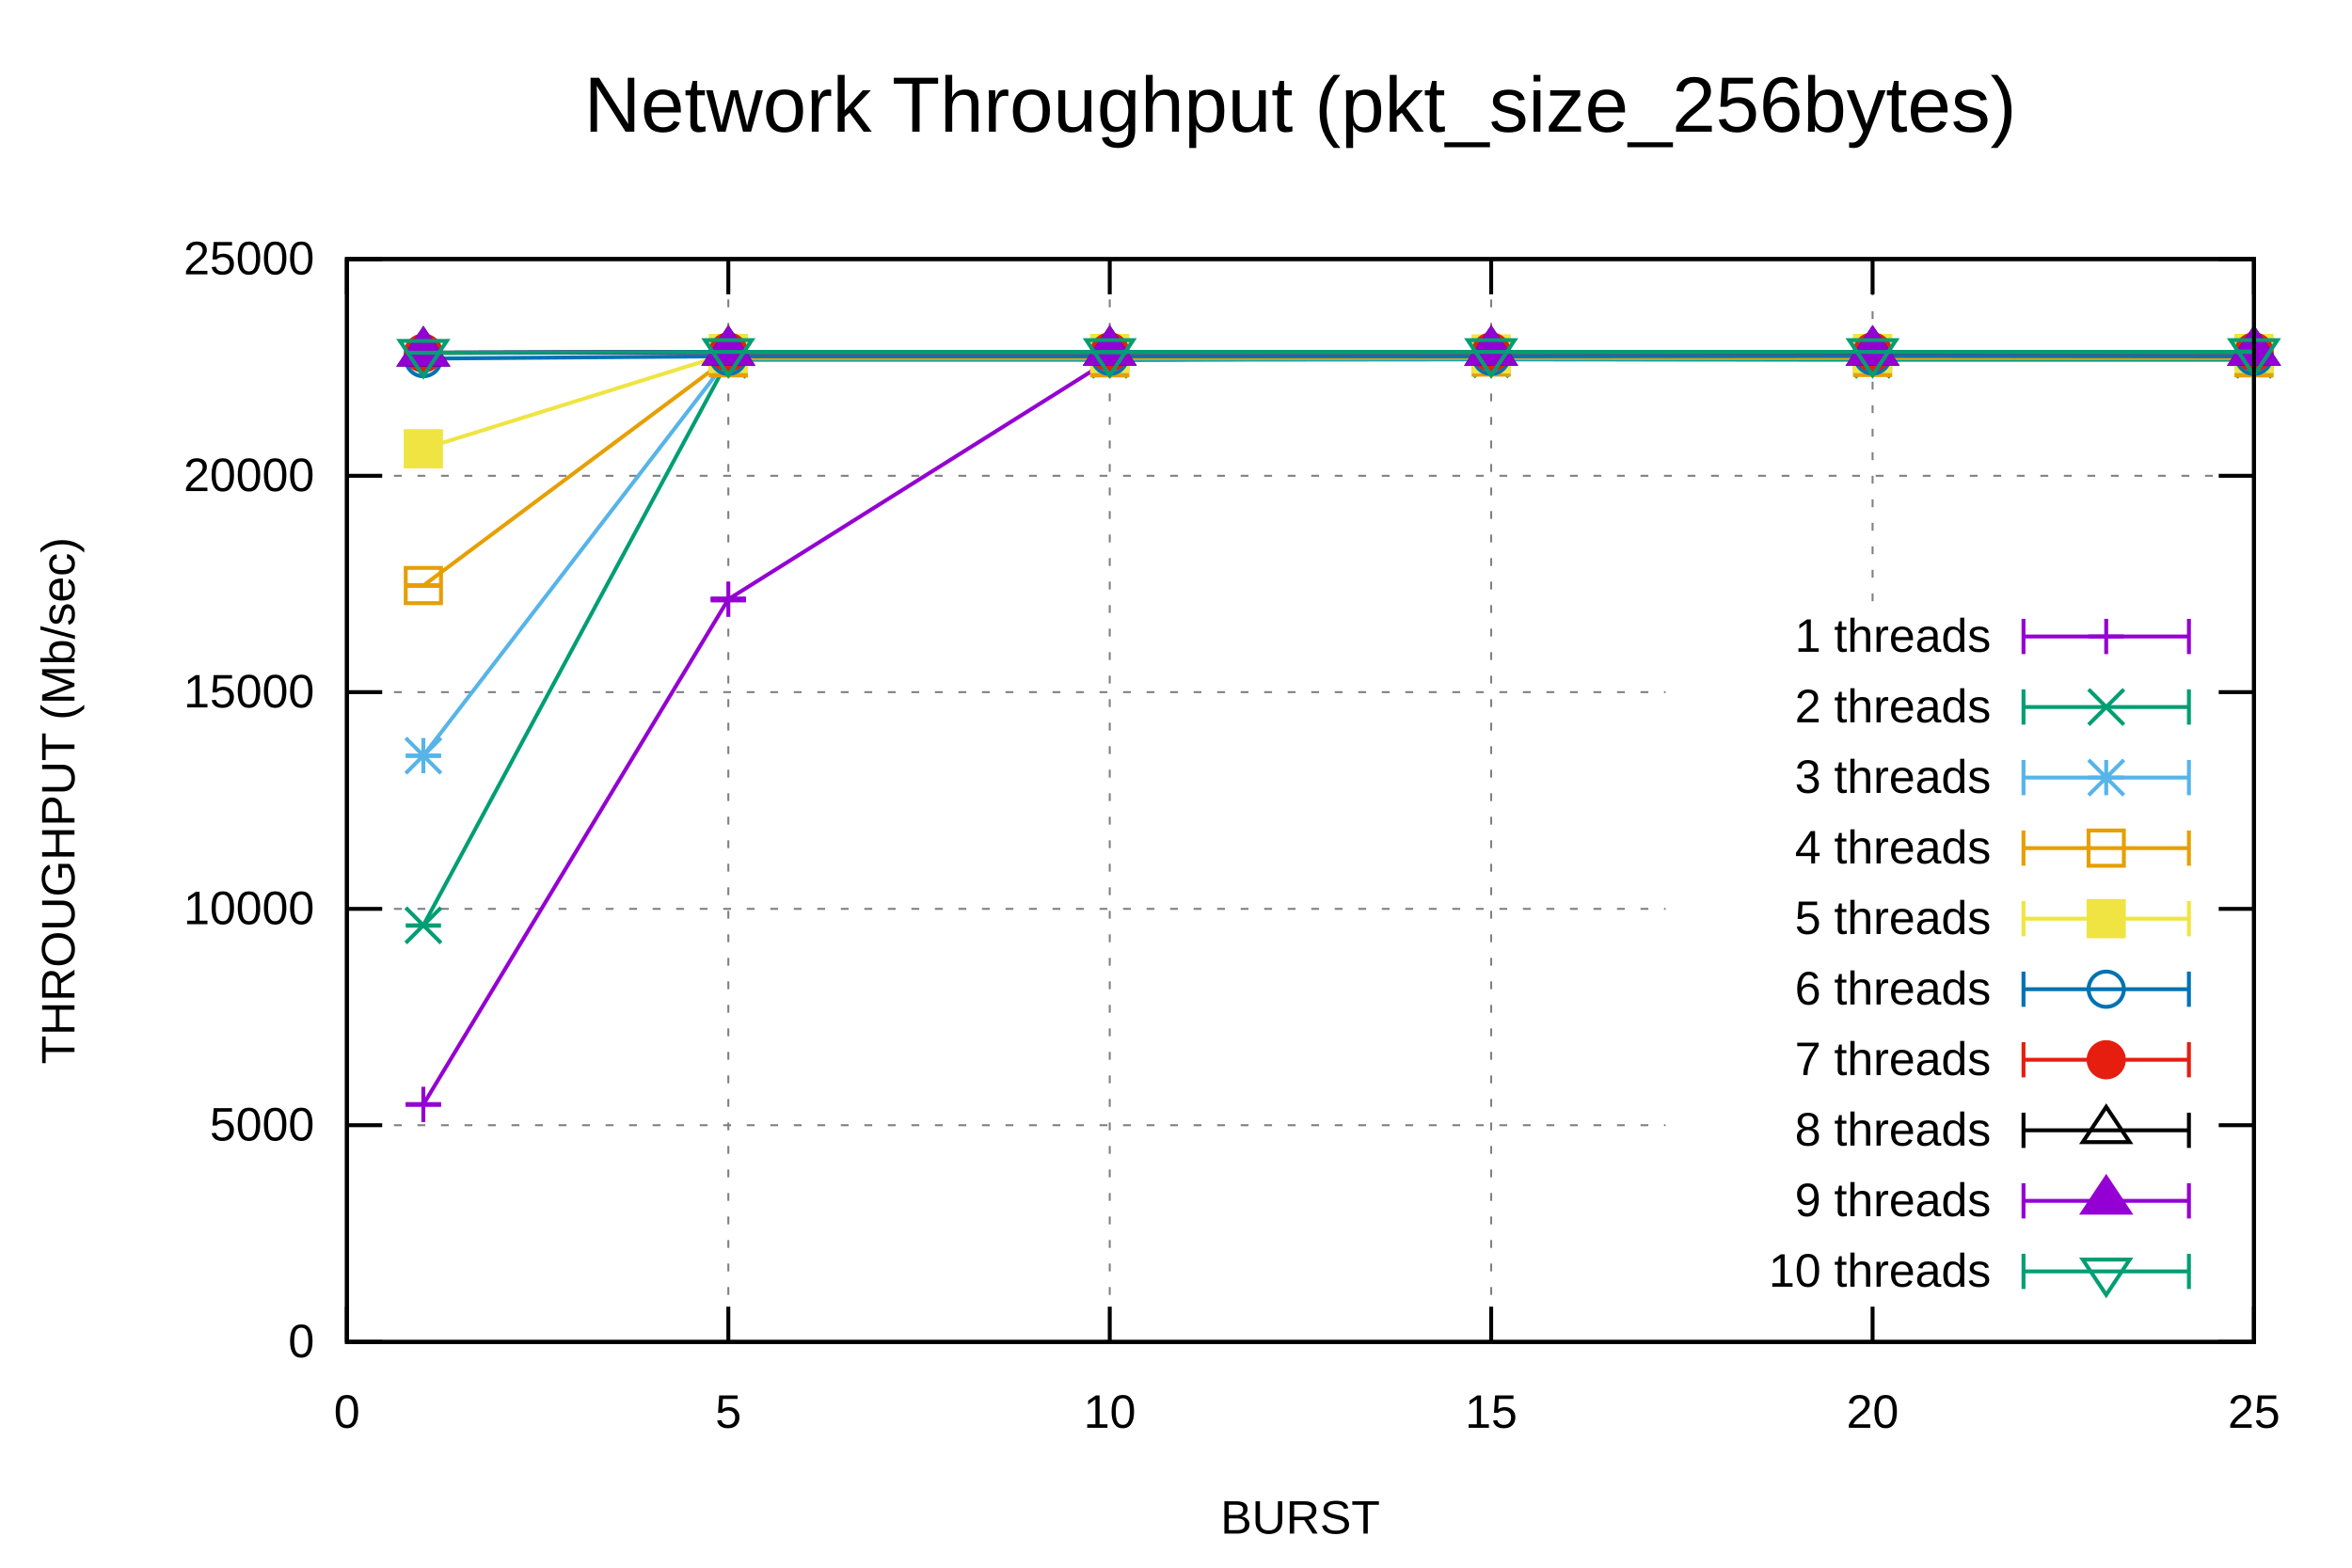
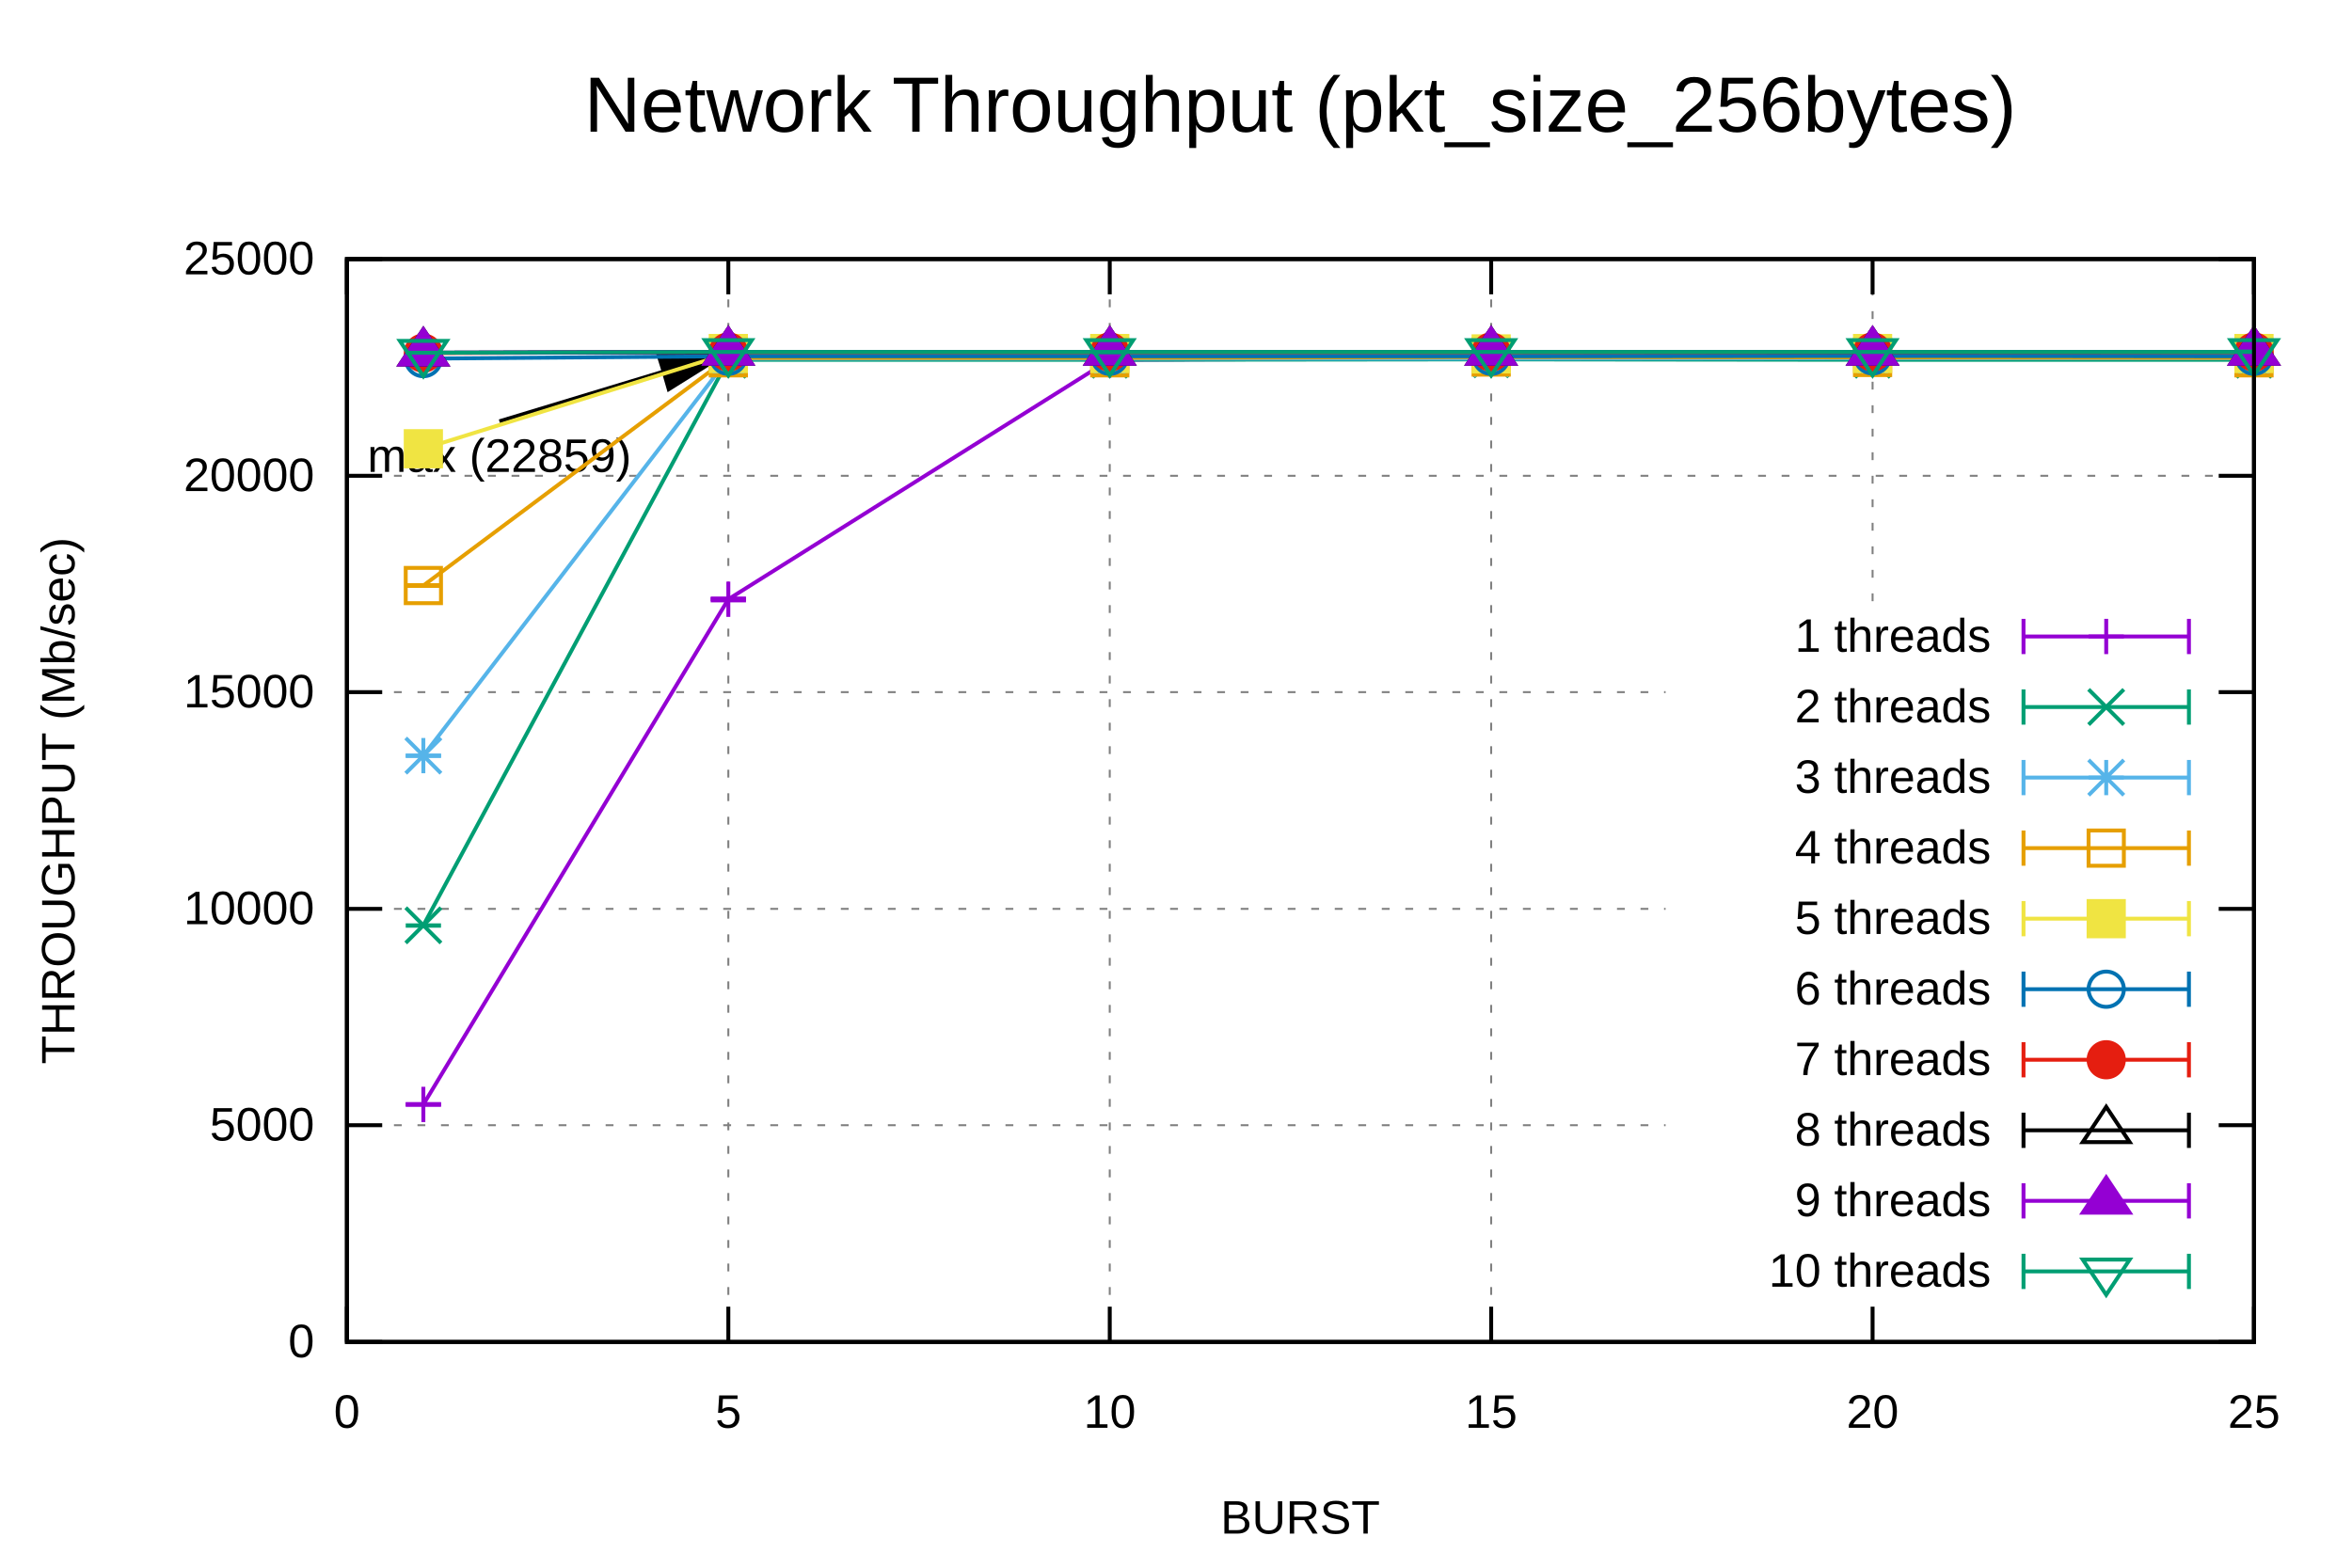
<svg xmlns="http://www.w3.org/2000/svg" xmlns:xlink="http://www.w3.org/1999/xlink" width="600" height="400" viewBox="0 0 600 400">
  <g id="gnuplot_canvas">
    <rect x="0" y="0" width="600" height="400" fill="none" />
    <defs>
      <circle id="gpDot" r="0.5" stroke-width="0.5" stroke="currentColor" />
      <path id="gpPt0" stroke-width="0.222" stroke="currentColor" d="M-1,0 h2 M0,-1 v2" />
      <path id="gpPt1" stroke-width="0.222" stroke="currentColor" d="M-1,-1 L1,1 M1,-1 L-1,1" />
      <path id="gpPt2" stroke-width="0.222" stroke="currentColor" d="M-1,0 L1,0 M0,-1 L0,1 M-1,-1 L1,1 M-1,1 L1,-1" />
      <rect id="gpPt3" stroke-width="0.222" stroke="currentColor" x="-1" y="-1" width="2" height="2" />
      <rect id="gpPt4" stroke-width="0.222" stroke="currentColor" fill="currentColor" x="-1" y="-1" width="2" height="2" />
      <circle id="gpPt5" stroke-width="0.222" stroke="currentColor" cx="0" cy="0" r="1" />
      <use xlink:href="#gpPt5" id="gpPt6" fill="currentColor" stroke="none" />
      <path id="gpPt7" stroke-width="0.222" stroke="currentColor" d="M0,-1.33 L-1.33,0.67 L1.33,0.67 z" />
      <use xlink:href="#gpPt7" id="gpPt8" fill="currentColor" stroke="none" />
      <use xlink:href="#gpPt7" id="gpPt9" stroke="currentColor" transform="rotate(180)" />
      <use xlink:href="#gpPt9" id="gpPt10" fill="currentColor" stroke="none" />
      <use xlink:href="#gpPt3" id="gpPt11" stroke="currentColor" transform="rotate(45)" />
      <use xlink:href="#gpPt11" id="gpPt12" fill="currentColor" stroke="none" />
      <path id="gpPt13" stroke-width="0.222" stroke="currentColor" d="M0,1.330 L1.265,0.411 L0.782,-1.067 L-0.782,-1.076 L-1.265,0.411 z" />
      <use xlink:href="#gpPt13" id="gpPt14" fill="currentColor" stroke="none" />
      <filter id="textbox" filterUnits="objectBoundingBox" x="0" y="0" height="1" width="1">
        <feFlood flood-color="white" flood-opacity="1" result="bgnd" />
        <feComposite in="SourceGraphic" in2="bgnd" operator="atop" />
      </filter>
      <filter id="greybox" filterUnits="objectBoundingBox" x="0" y="0" height="1" width="1">
        <feFlood flood-color="lightgrey" flood-opacity="1" result="grey" />
        <feComposite in="SourceGraphic" in2="grey" operator="atop" />
      </filter>
    </defs>
    <g fill="none" color="white" stroke="currentColor" stroke-width="1.00" stroke-linecap="butt" stroke-linejoin="miter">
</g>
    <g fill="none" color="black" stroke="currentColor" stroke-width="1.00" stroke-linecap="butt" stroke-linejoin="miter">
</g>
    <g fill="none" color="black" stroke="black" stroke-width="0.50" stroke-linecap="butt" stroke-linejoin="miter">
</g>
    <g fill="none" color="gray" stroke="currentColor" stroke-width="0.50" stroke-linecap="butt" stroke-linejoin="miter">
      <path stroke="gray" stroke-dasharray="2,4" class="gridline" d="M88.5,342.4 L575.0,342.4  " />
    </g>
    <g fill="none" color="gray" stroke="gray" stroke-width="1.00" stroke-linecap="butt" stroke-linejoin="miter">
</g>
    <g fill="none" color="black" stroke="currentColor" stroke-width="1.00" stroke-linecap="butt" stroke-linejoin="miter">
      <path stroke="black" d="M88.5,342.4 L97.5,342.4 M575.0,342.4 L566.0,342.4  " />
      <g transform="translate(80.2,346.3)" stroke="none" fill="black" font-family="arial" font-size="12.00" text-anchor="end">
        <text>
          <tspan font-family="arial"> 0</tspan>
        </text>
      </g>
    </g>
    <g fill="none" color="black" stroke="currentColor" stroke-width="1.00" stroke-linecap="butt" stroke-linejoin="miter">
</g>
    <g fill="none" color="black" stroke="black" stroke-width="0.50" stroke-linecap="butt" stroke-linejoin="miter">
</g>
    <g fill="none" color="gray" stroke="currentColor" stroke-width="0.50" stroke-linecap="butt" stroke-linejoin="miter">
      <path stroke="gray" stroke-dasharray="2,4" class="gridline" d="M88.5,287.1 L424.9,287.1 M566.7,287.1 L575.0,287.1  " />
    </g>
    <g fill="none" color="gray" stroke="gray" stroke-width="1.00" stroke-linecap="butt" stroke-linejoin="miter">
</g>
    <g fill="none" color="black" stroke="currentColor" stroke-width="1.00" stroke-linecap="butt" stroke-linejoin="miter">
      <path stroke="black" d="M88.5,287.1 L97.5,287.1 M575.0,287.1 L566.0,287.1  " />
      <g transform="translate(80.2,291.0)" stroke="none" fill="black" font-family="arial" font-size="12.00" text-anchor="end">
        <text>
          <tspan font-family="arial"> 5000</tspan>
        </text>
      </g>
    </g>
    <g fill="none" color="black" stroke="currentColor" stroke-width="1.00" stroke-linecap="butt" stroke-linejoin="miter">
</g>
    <g fill="none" color="black" stroke="black" stroke-width="0.50" stroke-linecap="butt" stroke-linejoin="miter">
</g>
    <g fill="none" color="gray" stroke="currentColor" stroke-width="0.50" stroke-linecap="butt" stroke-linejoin="miter">
      <path stroke="gray" stroke-dasharray="2,4" class="gridline" d="M88.5,231.9 L424.9,231.9 M566.7,231.9 L575.0,231.9  " />
    </g>
    <g fill="none" color="gray" stroke="gray" stroke-width="1.00" stroke-linecap="butt" stroke-linejoin="miter">
</g>
    <g fill="none" color="black" stroke="currentColor" stroke-width="1.00" stroke-linecap="butt" stroke-linejoin="miter">
      <path stroke="black" d="M88.5,231.9 L97.5,231.9 M575.0,231.9 L566.0,231.9  " />
      <g transform="translate(80.2,235.8)" stroke="none" fill="black" font-family="arial" font-size="12.00" text-anchor="end">
        <text>
          <tspan font-family="arial"> 10000</tspan>
        </text>
      </g>
    </g>
    <g fill="none" color="black" stroke="currentColor" stroke-width="1.00" stroke-linecap="butt" stroke-linejoin="miter">
</g>
    <g fill="none" color="black" stroke="black" stroke-width="0.50" stroke-linecap="butt" stroke-linejoin="miter">
</g>
    <g fill="none" color="gray" stroke="currentColor" stroke-width="0.50" stroke-linecap="butt" stroke-linejoin="miter">
      <path stroke="gray" stroke-dasharray="2,4" class="gridline" d="M88.5,176.6 L424.9,176.6 M566.7,176.6 L575.0,176.6  " />
    </g>
    <g fill="none" color="gray" stroke="gray" stroke-width="1.00" stroke-linecap="butt" stroke-linejoin="miter">
</g>
    <g fill="none" color="black" stroke="currentColor" stroke-width="1.00" stroke-linecap="butt" stroke-linejoin="miter">
      <path stroke="black" d="M88.5,176.6 L97.5,176.6 M575.0,176.6 L566.0,176.6  " />
      <g transform="translate(80.2,180.5)" stroke="none" fill="black" font-family="arial" font-size="12.00" text-anchor="end">
        <text>
          <tspan font-family="arial"> 15000</tspan>
        </text>
      </g>
    </g>
    <g fill="none" color="black" stroke="currentColor" stroke-width="1.00" stroke-linecap="butt" stroke-linejoin="miter">
</g>
    <g fill="none" color="black" stroke="black" stroke-width="0.50" stroke-linecap="butt" stroke-linejoin="miter">
</g>
    <g fill="none" color="gray" stroke="currentColor" stroke-width="0.50" stroke-linecap="butt" stroke-linejoin="miter">
      <path stroke="gray" stroke-dasharray="2,4" class="gridline" d="M88.5,121.4 L575.0,121.4  " />
    </g>
    <g fill="none" color="gray" stroke="gray" stroke-width="1.00" stroke-linecap="butt" stroke-linejoin="miter">
</g>
    <g fill="none" color="black" stroke="currentColor" stroke-width="1.00" stroke-linecap="butt" stroke-linejoin="miter">
      <path stroke="black" d="M88.5,121.4 L97.5,121.4 M575.0,121.4 L566.0,121.4  " />
      <g transform="translate(80.2,125.3)" stroke="none" fill="black" font-family="arial" font-size="12.00" text-anchor="end">
        <text>
          <tspan font-family="arial"> 20000</tspan>
        </text>
      </g>
    </g>
    <g fill="none" color="black" stroke="currentColor" stroke-width="1.00" stroke-linecap="butt" stroke-linejoin="miter">
</g>
    <g fill="none" color="black" stroke="black" stroke-width="0.50" stroke-linecap="butt" stroke-linejoin="miter">
</g>
    <g fill="none" color="gray" stroke="currentColor" stroke-width="0.50" stroke-linecap="butt" stroke-linejoin="miter">
      <path stroke="gray" stroke-dasharray="2,4" class="gridline" d="M88.5,66.1 L575.0,66.1  " />
    </g>
    <g fill="none" color="gray" stroke="gray" stroke-width="1.00" stroke-linecap="butt" stroke-linejoin="miter">
</g>
    <g fill="none" color="black" stroke="currentColor" stroke-width="1.00" stroke-linecap="butt" stroke-linejoin="miter">
      <path stroke="black" d="M88.5,66.1 L97.5,66.1 M575.0,66.1 L566.0,66.1  " />
      <g transform="translate(80.2,70.0)" stroke="none" fill="black" font-family="arial" font-size="12.00" text-anchor="end">
        <text>
          <tspan font-family="arial"> 25000</tspan>
        </text>
      </g>
    </g>
    <g fill="none" color="black" stroke="currentColor" stroke-width="1.00" stroke-linecap="butt" stroke-linejoin="miter">
</g>
    <g fill="none" color="black" stroke="black" stroke-width="0.50" stroke-linecap="butt" stroke-linejoin="miter">
</g>
    <g fill="none" color="gray" stroke="currentColor" stroke-width="0.50" stroke-linecap="butt" stroke-linejoin="miter">
      <path stroke="gray" stroke-dasharray="2,4" class="gridline" d="M88.5,342.4 L88.5,66.1  " />
    </g>
    <g fill="none" color="gray" stroke="gray" stroke-width="1.00" stroke-linecap="butt" stroke-linejoin="miter">
</g>
    <g fill="none" color="black" stroke="currentColor" stroke-width="1.00" stroke-linecap="butt" stroke-linejoin="miter">
      <path stroke="black" d="M88.5,342.4 L88.5,333.4 M88.5,66.1 L88.5,75.1  " />
      <g transform="translate(88.5,364.3)" stroke="none" fill="black" font-family="arial" font-size="12.00" text-anchor="middle">
        <text>
          <tspan font-family="arial"> 0</tspan>
        </text>
      </g>
    </g>
    <g fill="none" color="black" stroke="currentColor" stroke-width="1.00" stroke-linecap="butt" stroke-linejoin="miter">
</g>
    <g fill="none" color="black" stroke="black" stroke-width="0.50" stroke-linecap="butt" stroke-linejoin="miter">
</g>
    <g fill="none" color="gray" stroke="currentColor" stroke-width="0.50" stroke-linecap="butt" stroke-linejoin="miter">
      <path stroke="gray" stroke-dasharray="2,4" class="gridline" d="M185.8,342.4 L185.8,66.1  " />
    </g>
    <g fill="none" color="gray" stroke="gray" stroke-width="1.00" stroke-linecap="butt" stroke-linejoin="miter">
</g>
    <g fill="none" color="black" stroke="currentColor" stroke-width="1.00" stroke-linecap="butt" stroke-linejoin="miter">
      <path stroke="black" d="M185.8,342.4 L185.8,333.4 M185.8,66.1 L185.8,75.1  " />
      <g transform="translate(185.8,364.3)" stroke="none" fill="black" font-family="arial" font-size="12.00" text-anchor="middle">
        <text>
          <tspan font-family="arial"> 5</tspan>
        </text>
      </g>
    </g>
    <g fill="none" color="black" stroke="currentColor" stroke-width="1.00" stroke-linecap="butt" stroke-linejoin="miter">
</g>
    <g fill="none" color="black" stroke="black" stroke-width="0.50" stroke-linecap="butt" stroke-linejoin="miter">
</g>
    <g fill="none" color="gray" stroke="currentColor" stroke-width="0.50" stroke-linecap="butt" stroke-linejoin="miter">
      <path stroke="gray" stroke-dasharray="2,4" class="gridline" d="M283.1,342.4 L283.1,66.1  " />
    </g>
    <g fill="none" color="gray" stroke="gray" stroke-width="1.00" stroke-linecap="butt" stroke-linejoin="miter">
</g>
    <g fill="none" color="black" stroke="currentColor" stroke-width="1.00" stroke-linecap="butt" stroke-linejoin="miter">
      <path stroke="black" d="M283.1,342.4 L283.1,333.4 M283.1,66.1 L283.1,75.1  " />
      <g transform="translate(283.1,364.3)" stroke="none" fill="black" font-family="arial" font-size="12.00" text-anchor="middle">
        <text>
          <tspan font-family="arial"> 10</tspan>
        </text>
      </g>
    </g>
    <g fill="none" color="black" stroke="currentColor" stroke-width="1.00" stroke-linecap="butt" stroke-linejoin="miter">
</g>
    <g fill="none" color="black" stroke="black" stroke-width="0.50" stroke-linecap="butt" stroke-linejoin="miter">
</g>
    <g fill="none" color="gray" stroke="currentColor" stroke-width="0.50" stroke-linecap="butt" stroke-linejoin="miter">
      <path stroke="gray" stroke-dasharray="2,4" class="gridline" d="M380.4,342.4 L380.4,66.1  " />
    </g>
    <g fill="none" color="gray" stroke="gray" stroke-width="1.00" stroke-linecap="butt" stroke-linejoin="miter">
</g>
    <g fill="none" color="black" stroke="currentColor" stroke-width="1.00" stroke-linecap="butt" stroke-linejoin="miter">
      <path stroke="black" d="M380.4,342.4 L380.4,333.4 M380.4,66.1 L380.4,75.1  " />
      <g transform="translate(380.4,364.3)" stroke="none" fill="black" font-family="arial" font-size="12.00" text-anchor="middle">
        <text>
          <tspan font-family="arial"> 15</tspan>
        </text>
      </g>
    </g>
    <g fill="none" color="black" stroke="currentColor" stroke-width="1.00" stroke-linecap="butt" stroke-linejoin="miter">
</g>
    <g fill="none" color="black" stroke="black" stroke-width="0.50" stroke-linecap="butt" stroke-linejoin="miter">
</g>
    <g fill="none" color="gray" stroke="currentColor" stroke-width="0.50" stroke-linecap="butt" stroke-linejoin="miter">
      <path stroke="gray" stroke-dasharray="2,4" class="gridline" d="M477.7,342.4 L477.7,333.4 M477.7,153.4 L477.7,66.1  " />
    </g>
    <g fill="none" color="gray" stroke="gray" stroke-width="1.00" stroke-linecap="butt" stroke-linejoin="miter">
</g>
    <g fill="none" color="black" stroke="currentColor" stroke-width="1.00" stroke-linecap="butt" stroke-linejoin="miter">
      <path stroke="black" d="M477.7,342.4 L477.7,333.4 M477.7,66.1 L477.7,75.1  " />
      <g transform="translate(477.7,364.3)" stroke="none" fill="black" font-family="arial" font-size="12.00" text-anchor="middle">
        <text>
          <tspan font-family="arial"> 20</tspan>
        </text>
      </g>
    </g>
    <g fill="none" color="black" stroke="currentColor" stroke-width="1.00" stroke-linecap="butt" stroke-linejoin="miter">
</g>
    <g fill="none" color="black" stroke="black" stroke-width="0.50" stroke-linecap="butt" stroke-linejoin="miter">
</g>
    <g fill="none" color="gray" stroke="currentColor" stroke-width="0.50" stroke-linecap="butt" stroke-linejoin="miter">
      <path stroke="gray" stroke-dasharray="2,4" class="gridline" d="M575.0,342.4 L575.0,66.1  " />
    </g>
    <g fill="none" color="gray" stroke="gray" stroke-width="1.00" stroke-linecap="butt" stroke-linejoin="miter">
</g>
    <g fill="none" color="black" stroke="currentColor" stroke-width="1.00" stroke-linecap="butt" stroke-linejoin="miter">
      <path stroke="black" d="M575.0,342.4 L575.0,333.4 M575.0,66.1 L575.0,75.1  " />
      <g transform="translate(575.0,364.3)" stroke="none" fill="black" font-family="arial" font-size="12.00" text-anchor="middle">
        <text>
          <tspan font-family="arial"> 25</tspan>
        </text>
      </g>
    </g>
    <g fill="none" color="black" stroke="currentColor" stroke-width="1.00" stroke-linecap="butt" stroke-linejoin="miter">
</g>
    <g fill="none" color="black" stroke="currentColor" stroke-width="1.00" stroke-linecap="butt" stroke-linejoin="miter">
      <path stroke="black" d="M88.5,66.1 L88.5,342.4 L575.0,342.4 L575.0,66.1 L88.5,66.1 Z  " />
+       <g transform="translate(127.4,120.4)" stroke="none" fill="black" font-family="arial" font-size="12.00" text-anchor="middle">
+         <text>
+           <tspan font-family="arial">max (22859)</tspan>
+         </text>
+       </g>
+       <g stroke="none" shape-rendering="crispEdges">
+         <polygon fill="black" points="169.3,94.8 170.6,99.3 185.8,89.8 167.9,90.3 169.3,94.8 " />
+       </g>
+       <path stroke="black" d="M169.3,94.8 L170.6,99.3 L185.8,89.8 L167.9,90.3 L169.3,94.8 Z  " />
+       <path stroke="black" d="M127.4,107.5 L169.3,94.8  " />
    </g>
    <g fill="none" color="black" stroke="currentColor" stroke-width="1.00" stroke-linecap="butt" stroke-linejoin="miter">
      <g transform="translate(19.0,204.3) rotate(270)" stroke="none" fill="black" font-family="arial" font-size="12.00" text-anchor="middle">
        <text>
          <tspan font-family="arial">THROUGHPUT (Mb/sec)</tspan>
        </text>
      </g>
    </g>
    <g fill="none" color="black" stroke="currentColor" stroke-width="1.00" stroke-linecap="butt" stroke-linejoin="miter">
      <g transform="translate(331.7,391.3)" stroke="none" fill="black" font-family="arial" font-size="12.00" text-anchor="middle">
        <text>
          <tspan font-family="arial">BURST</tspan>
        </text>
      </g>
    </g>
    <g fill="none" color="black" stroke="currentColor" stroke-width="1.00" stroke-linecap="butt" stroke-linejoin="miter">
      <g transform="translate(331.7,33.6)" stroke="none" fill="black" font-family="arial" font-size="20.00" text-anchor="middle">
        <text>Network Throughput (pkt_size_256bytes)</text>
      </g>
    </g>
    <g fill="none" color="black" stroke="currentColor" stroke-width="1.00" stroke-linecap="butt" stroke-linejoin="miter">
</g>
    <g id="gnuplot_plot_1">
      <g fill="none" color="black" stroke="currentColor" stroke-width="1.00" stroke-linecap="butt" stroke-linejoin="miter">
        <g transform="translate(507.9,166.3)" stroke="none" fill="black" font-family="arial" font-size="12.00" text-anchor="end">
          <text>
            <tspan font-family="arial">1 threads</tspan>
          </text>
        </g>
      </g>
      <g fill="none" color="black" stroke="currentColor" stroke-width="1.00" stroke-linecap="butt" stroke-linejoin="miter">
        <path stroke="rgb(148,   0, 211)" d="M516.2,162.4 L558.4,162.4 M516.2,157.9 L516.2,166.9 M558.4,157.9 L558.4,166.9 M108.0,281.8 L185.8,152.9   L283.1,91.8 L380.4,91.4 L477.7,91.2 L575.0,91.2 M108.0,281.9 L108.0,281.7 M103.5,281.9 L112.5,281.9   M103.5,281.7 L112.5,281.7 M185.8,153.2 L185.8,152.7 M181.3,153.2 L190.3,153.2 M181.3,152.7 L190.3,152.7   M283.1,91.9 L283.1,91.7 M278.6,91.9 L287.6,91.9 M278.6,91.7 L287.6,91.7 M380.4,91.5 L380.4,91.4   M375.9,91.5 L384.9,91.5 M375.9,91.4 L384.9,91.4 M477.7,91.3 L477.7,91.1 M473.2,91.3 L482.2,91.3   M473.2,91.1 L482.2,91.1 M575.0,91.3 L575.0,91.2 M570.5,91.3 L575.0,91.3 M570.5,91.2 L575.0,91.2    " />
        <use xlink:href="#gpPt0" transform="translate(108.0,281.8) scale(4.50)" color="rgb(148,   0, 211)" />
        <use xlink:href="#gpPt0" transform="translate(185.8,152.9) scale(4.50)" color="rgb(148,   0, 211)" />
        <use xlink:href="#gpPt0" transform="translate(283.1,91.8) scale(4.50)" color="rgb(148,   0, 211)" />
        <use xlink:href="#gpPt0" transform="translate(380.4,91.4) scale(4.50)" color="rgb(148,   0, 211)" />
        <use xlink:href="#gpPt0" transform="translate(477.7,91.2) scale(4.50)" color="rgb(148,   0, 211)" />
        <use xlink:href="#gpPt0" transform="translate(575.0,91.2) scale(4.50)" color="rgb(148,   0, 211)" />
        <use xlink:href="#gpPt0" transform="translate(537.3,162.4) scale(4.50)" color="rgb(148,   0, 211)" />
      </g>
    </g>
    <g id="gnuplot_plot_2">
      <g fill="none" color="black" stroke="currentColor" stroke-width="1.00" stroke-linecap="butt" stroke-linejoin="miter">
        <g transform="translate(507.9,184.3)" stroke="none" fill="black" font-family="arial" font-size="12.00" text-anchor="end">
          <text>
            <tspan font-family="arial">2 threads</tspan>
          </text>
        </g>
      </g>
      <g fill="none" color="black" stroke="currentColor" stroke-width="1.00" stroke-linecap="butt" stroke-linejoin="miter">
        <path stroke="rgb(  0, 158, 115)" d="M516.2,180.4 L558.4,180.4 M516.2,175.9 L516.2,184.9 M558.4,175.9 L558.4,184.9 M108.0,236.1 L185.8,91.8   L283.1,91.8 L380.4,91.7 L477.7,91.8 L575.0,91.8 M108.0,236.2 L108.0,236.1 M103.5,236.2 L112.5,236.2   M103.5,236.1 L112.5,236.1 M185.8,91.9 L185.8,91.8 M181.3,91.9 L190.3,91.9 M181.3,91.8 L190.3,91.8   M283.1,91.8 L283.1,91.7 M278.6,91.8 L287.6,91.8 M278.6,91.7 L287.6,91.7 M380.4,91.8 L380.4,91.7   M375.9,91.8 L384.9,91.8 M375.9,91.7 L384.9,91.7 M477.7,91.8 L477.7,91.7 M473.2,91.8 L482.2,91.8   M473.2,91.7 L482.2,91.7 M575.0,91.8 L575.0,91.7 M570.5,91.8 L575.0,91.8 M570.5,91.7 L575.0,91.7    " />
        <use xlink:href="#gpPt1" transform="translate(108.0,236.1) scale(4.50)" color="rgb(  0, 158, 115)" />
        <use xlink:href="#gpPt1" transform="translate(185.8,91.8) scale(4.50)" color="rgb(  0, 158, 115)" />
        <use xlink:href="#gpPt1" transform="translate(283.1,91.8) scale(4.50)" color="rgb(  0, 158, 115)" />
        <use xlink:href="#gpPt1" transform="translate(380.4,91.7) scale(4.50)" color="rgb(  0, 158, 115)" />
        <use xlink:href="#gpPt1" transform="translate(477.7,91.8) scale(4.50)" color="rgb(  0, 158, 115)" />
        <use xlink:href="#gpPt1" transform="translate(575.0,91.8) scale(4.50)" color="rgb(  0, 158, 115)" />
        <use xlink:href="#gpPt1" transform="translate(537.3,180.4) scale(4.50)" color="rgb(  0, 158, 115)" />
      </g>
    </g>
    <g id="gnuplot_plot_3">
      <g fill="none" color="black" stroke="currentColor" stroke-width="1.00" stroke-linecap="butt" stroke-linejoin="miter">
        <g transform="translate(507.9,202.3)" stroke="none" fill="black" font-family="arial" font-size="12.00" text-anchor="end">
          <text>
            <tspan font-family="arial">3 threads</tspan>
          </text>
        </g>
      </g>
      <g fill="none" color="black" stroke="currentColor" stroke-width="1.00" stroke-linecap="butt" stroke-linejoin="miter">
        <path stroke="rgb( 86, 180, 233)" d="M516.2,198.4 L558.4,198.4 M516.2,193.9 L516.2,202.9 M558.4,193.9 L558.4,202.9 M108.0,192.8 L185.8,91.5   L283.1,91.5 L380.4,91.5 L477.7,91.4 L575.0,91.4 M108.0,192.9 L108.0,192.8 M103.5,192.9 L112.5,192.9   M103.5,192.8 L112.5,192.8 M185.8,91.6 L185.8,91.5 M181.3,91.6 L190.3,91.6 M181.3,91.5 L190.3,91.5   M283.1,91.6 L283.1,91.5 M278.6,91.6 L287.6,91.6 M278.6,91.5 L287.6,91.5 M380.4,91.5 L380.4,91.4   M375.9,91.5 L384.9,91.5 M375.9,91.4 L384.9,91.4 M477.7,91.5 L477.7,91.4 M473.2,91.5 L482.2,91.5   M473.2,91.4 L482.2,91.4 M575.0,91.5 L575.0,91.4 M570.5,91.5 L575.0,91.5 M570.5,91.4 L575.0,91.4    " />
        <use xlink:href="#gpPt2" transform="translate(108.0,192.8) scale(4.50)" color="rgb( 86, 180, 233)" />
        <use xlink:href="#gpPt2" transform="translate(185.8,91.5) scale(4.50)" color="rgb( 86, 180, 233)" />
        <use xlink:href="#gpPt2" transform="translate(283.1,91.5) scale(4.50)" color="rgb( 86, 180, 233)" />
        <use xlink:href="#gpPt2" transform="translate(380.4,91.5) scale(4.50)" color="rgb( 86, 180, 233)" />
        <use xlink:href="#gpPt2" transform="translate(477.7,91.4) scale(4.50)" color="rgb( 86, 180, 233)" />
        <use xlink:href="#gpPt2" transform="translate(575.0,91.4) scale(4.50)" color="rgb( 86, 180, 233)" />
        <use xlink:href="#gpPt2" transform="translate(537.3,198.4) scale(4.50)" color="rgb( 86, 180, 233)" />
      </g>
    </g>
    <g id="gnuplot_plot_4">
      <g fill="none" color="black" stroke="currentColor" stroke-width="1.00" stroke-linecap="butt" stroke-linejoin="miter">
        <g transform="translate(507.9,220.3)" stroke="none" fill="black" font-family="arial" font-size="12.00" text-anchor="end">
          <text>
            <tspan font-family="arial">4 threads</tspan>
          </text>
        </g>
      </g>
      <g fill="none" color="black" stroke="currentColor" stroke-width="1.00" stroke-linecap="butt" stroke-linejoin="miter">
        <path stroke="rgb(230, 159,   0)" d="M516.2,216.4 L558.4,216.4 M516.2,211.9 L516.2,220.9 M558.4,211.9 L558.4,220.9 M108.0,149.4 L185.8,91.3   L283.1,91.3 L380.4,91.1 L477.7,91.2 L575.0,91.3 M108.0,149.5 L108.0,149.3 M103.5,149.5 L112.5,149.5   M103.5,149.3 L112.5,149.3 M185.8,91.3 M181.3,91.3 L190.3,91.3 M181.3,91.3 L190.3,91.3 M283.1,91.3   L283.1,91.2 M278.6,91.3 L287.6,91.3 M278.6,91.2 L287.6,91.2 M380.4,91.3 L380.4,90.9 M375.9,91.3   L384.9,91.3 M375.9,90.9 L384.9,90.9 M477.7,91.2 M473.2,91.2 L482.2,91.2 M473.2,91.2 L482.2,91.2   M575.0,91.3 L575.0,91.2 M570.5,91.3 L575.0,91.3 M570.5,91.2 L575.0,91.2  " />
        <use xlink:href="#gpPt3" transform="translate(108.0,149.4) scale(4.50)" color="rgb(230, 159,   0)" />
        <use xlink:href="#gpPt3" transform="translate(185.8,91.3) scale(4.50)" color="rgb(230, 159,   0)" />
        <use xlink:href="#gpPt3" transform="translate(283.1,91.3) scale(4.50)" color="rgb(230, 159,   0)" />
        <use xlink:href="#gpPt3" transform="translate(380.4,91.1) scale(4.50)" color="rgb(230, 159,   0)" />
        <use xlink:href="#gpPt3" transform="translate(477.7,91.2) scale(4.50)" color="rgb(230, 159,   0)" />
        <use xlink:href="#gpPt3" transform="translate(575.0,91.3) scale(4.50)" color="rgb(230, 159,   0)" />
        <use xlink:href="#gpPt3" transform="translate(537.3,216.4) scale(4.50)" color="rgb(230, 159,   0)" />
      </g>
    </g>
    <g id="gnuplot_plot_5">
      <g fill="none" color="black" stroke="currentColor" stroke-width="1.00" stroke-linecap="butt" stroke-linejoin="miter">
        <g transform="translate(507.9,238.3)" stroke="none" fill="black" font-family="arial" font-size="12.00" text-anchor="end">
          <text>
            <tspan font-family="arial">5 threads</tspan>
          </text>
        </g>
      </g>
      <g fill="none" color="black" stroke="currentColor" stroke-width="1.00" stroke-linecap="butt" stroke-linejoin="miter">
        <path stroke="rgb(240, 228,  66)" d="M516.2,234.4 L558.4,234.4 M516.2,229.9 L516.2,238.9 M558.4,229.9 L558.4,238.9 M108.0,114.5 L185.8,90.2   L283.1,90.2 L380.4,90.3 L477.7,90.2 L575.0,90.2 M108.0,114.5 L108.0,114.4 M103.5,114.5 L112.5,114.5   M103.5,114.4 L112.5,114.4 M185.8,90.3 L185.8,90.2 M181.3,90.3 L190.3,90.3 M181.3,90.2 L190.3,90.2   M283.1,90.2 M278.6,90.2 L287.6,90.2 M278.6,90.2 L287.6,90.2 M380.4,90.3 L380.4,90.2 M375.9,90.3   L384.9,90.3 M375.9,90.2 L384.9,90.2 M477.7,90.2 M473.2,90.2 L482.2,90.2 M473.2,90.2 L482.2,90.2   M575.0,90.2 L575.0,90.1 M570.5,90.2 L575.0,90.2 M570.5,90.1 L575.0,90.1  " />
        <use xlink:href="#gpPt4" transform="translate(108.0,114.5) scale(4.50)" color="rgb(240, 228,  66)" />
        <use xlink:href="#gpPt4" transform="translate(185.8,90.2) scale(4.50)" color="rgb(240, 228,  66)" />
        <use xlink:href="#gpPt4" transform="translate(283.1,90.2) scale(4.50)" color="rgb(240, 228,  66)" />
        <use xlink:href="#gpPt4" transform="translate(380.4,90.3) scale(4.50)" color="rgb(240, 228,  66)" />
        <use xlink:href="#gpPt4" transform="translate(477.7,90.2) scale(4.50)" color="rgb(240, 228,  66)" />
        <use xlink:href="#gpPt4" transform="translate(575.0,90.2) scale(4.50)" color="rgb(240, 228,  66)" />
        <use xlink:href="#gpPt4" transform="translate(537.3,234.4) scale(4.50)" color="rgb(240, 228,  66)" />
      </g>
    </g>
    <g id="gnuplot_plot_6">
      <g fill="none" color="black" stroke="currentColor" stroke-width="1.00" stroke-linecap="butt" stroke-linejoin="miter">
        <g transform="translate(507.9,256.3)" stroke="none" fill="black" font-family="arial" font-size="12.00" text-anchor="end">
          <text>
            <tspan font-family="arial">6 threads</tspan>
          </text>
        </g>
      </g>
      <g fill="none" color="black" stroke="currentColor" stroke-width="1.00" stroke-linecap="butt" stroke-linejoin="miter">
        <path stroke="rgb(  0, 114, 178)" d="M516.2,252.4 L558.4,252.4 M516.2,247.9 L516.2,256.9 M558.4,247.9 L558.4,256.9 M108.0,91.5 L185.8,90.9   L283.1,90.9 L380.4,90.9 L477.7,90.8 L575.0,90.9 M108.0,91.5 L108.0,91.4 M103.5,91.5 L112.5,91.5   M103.5,91.4 L112.5,91.4 M185.8,90.9 M181.3,90.9 L190.3,90.9 M181.3,90.9 L190.3,90.9 M283.1,90.9   M278.6,90.9 L287.6,90.9 M278.6,90.9 L287.6,90.9 M380.4,90.9 M375.9,90.9 L384.9,90.9 M375.9,90.9   L384.9,90.9 M477.7,90.9 L477.7,90.7 M473.2,90.9 L482.2,90.9 M473.2,90.7 L482.2,90.7 M575.0,90.9   M570.5,90.9 L575.0,90.9 M570.5,90.9 L575.0,90.9  " />
        <use xlink:href="#gpPt5" transform="translate(108.0,91.5) scale(4.50)" color="rgb(  0, 114, 178)" />
        <use xlink:href="#gpPt5" transform="translate(185.8,90.9) scale(4.50)" color="rgb(  0, 114, 178)" />
        <use xlink:href="#gpPt5" transform="translate(283.1,90.9) scale(4.50)" color="rgb(  0, 114, 178)" />
        <use xlink:href="#gpPt5" transform="translate(380.4,90.9) scale(4.50)" color="rgb(  0, 114, 178)" />
        <use xlink:href="#gpPt5" transform="translate(477.7,90.8) scale(4.50)" color="rgb(  0, 114, 178)" />
        <use xlink:href="#gpPt5" transform="translate(575.0,90.9) scale(4.50)" color="rgb(  0, 114, 178)" />
        <use xlink:href="#gpPt5" transform="translate(537.3,252.4) scale(4.50)" color="rgb(  0, 114, 178)" />
      </g>
    </g>
    <g id="gnuplot_plot_7">
      <g fill="none" color="black" stroke="currentColor" stroke-width="1.00" stroke-linecap="butt" stroke-linejoin="miter">
        <g transform="translate(507.9,274.3)" stroke="none" fill="black" font-family="arial" font-size="12.00" text-anchor="end">
          <text>
            <tspan font-family="arial">7 threads</tspan>
          </text>
        </g>
      </g>
      <g fill="none" color="black" stroke="currentColor" stroke-width="1.00" stroke-linecap="butt" stroke-linejoin="miter">
        <path stroke="rgb(229,  30,  16)" d="M516.2,270.4 L558.4,270.4 M516.2,265.9 L516.2,274.9 M558.4,265.9 L558.4,274.9 M108.0,90.1 L185.8,89.8   L283.1,89.8 L380.4,89.8 L477.7,89.8 L575.0,89.8 M108.0,90.1 M103.5,90.1 L112.5,90.1 M103.5,90.1   L112.5,90.1 M185.8,89.8 M181.3,89.8 L190.3,89.8 M181.3,89.8 L190.3,89.8 M283.1,89.8 M278.6,89.8   L287.6,89.8 M278.6,89.8 L287.6,89.8 M380.4,89.8 M375.9,89.8 L384.9,89.8 M375.9,89.8 L384.9,89.8   M477.7,89.8 M473.2,89.8 L482.2,89.8 M473.2,89.8 L482.2,89.8 M575.0,89.8 M570.5,89.8 L575.0,89.8   M570.5,89.8 L575.0,89.8  " />
        <use xlink:href="#gpPt6" transform="translate(108.0,90.1) scale(4.50)" color="rgb(229,  30,  16)" />
        <use xlink:href="#gpPt6" transform="translate(185.8,89.8) scale(4.50)" color="rgb(229,  30,  16)" />
        <use xlink:href="#gpPt6" transform="translate(283.1,89.8) scale(4.50)" color="rgb(229,  30,  16)" />
        <use xlink:href="#gpPt6" transform="translate(380.4,89.8) scale(4.50)" color="rgb(229,  30,  16)" />
        <use xlink:href="#gpPt6" transform="translate(477.7,89.8) scale(4.50)" color="rgb(229,  30,  16)" />
        <use xlink:href="#gpPt6" transform="translate(575.0,89.8) scale(4.50)" color="rgb(229,  30,  16)" />
        <use xlink:href="#gpPt6" transform="translate(537.3,270.4) scale(4.50)" color="rgb(229,  30,  16)" />
      </g>
    </g>
    <g id="gnuplot_plot_8">
      <g fill="none" color="black" stroke="currentColor" stroke-width="1.00" stroke-linecap="butt" stroke-linejoin="miter">
        <g transform="translate(507.9,292.3)" stroke="none" fill="black" font-family="arial" font-size="12.00" text-anchor="end">
          <text>
            <tspan font-family="arial">8 threads</tspan>
          </text>
        </g>
      </g>
      <g fill="none" color="black" stroke="currentColor" stroke-width="1.00" stroke-linecap="butt" stroke-linejoin="miter">
        <path stroke="rgb(  0,   0,   0)" d="M516.2,288.4 L558.4,288.4 M516.2,283.9 L516.2,292.9 M558.4,283.9 L558.4,292.9 M108.0,90.0 L185.8,89.8   L283.1,89.8 L380.4,89.8 L477.7,89.8 L575.0,89.8 M108.0,90.1 L108.0,90.0 M103.5,90.1 L112.5,90.1   M103.5,90.0 L112.5,90.0 M185.8,89.8 L185.8,89.7 M181.3,89.8 L190.3,89.8 M181.3,89.7 L190.3,89.7   M283.1,89.8 M278.6,89.8 L287.6,89.8 M278.6,89.8 L287.6,89.8 M380.4,89.8 M375.9,89.8 L384.9,89.8   M375.9,89.8 L384.9,89.8 M477.7,89.8 M473.2,89.8 L482.2,89.8 M473.2,89.8 L482.2,89.8 M575.0,89.8   M570.5,89.8 L575.0,89.8 M570.5,89.8 L575.0,89.8  " />
        <use xlink:href="#gpPt7" transform="translate(108.0,90.0) scale(4.50)" color="rgb(  0,   0,   0)" />
        <use xlink:href="#gpPt7" transform="translate(185.8,89.8) scale(4.50)" color="rgb(  0,   0,   0)" />
        <use xlink:href="#gpPt7" transform="translate(283.1,89.8) scale(4.50)" color="rgb(  0,   0,   0)" />
        <use xlink:href="#gpPt7" transform="translate(380.4,89.8) scale(4.50)" color="rgb(  0,   0,   0)" />
        <use xlink:href="#gpPt7" transform="translate(477.7,89.8) scale(4.50)" color="rgb(  0,   0,   0)" />
        <use xlink:href="#gpPt7" transform="translate(575.0,89.8) scale(4.50)" color="rgb(  0,   0,   0)" />
        <use xlink:href="#gpPt7" transform="translate(537.3,288.4) scale(4.50)" color="rgb(  0,   0,   0)" />
      </g>
    </g>
    <g id="gnuplot_plot_9">
      <g fill="none" color="black" stroke="currentColor" stroke-width="1.00" stroke-linecap="butt" stroke-linejoin="miter">
        <g transform="translate(507.9,310.3)" stroke="none" fill="black" font-family="arial" font-size="12.00" text-anchor="end">
          <text>
            <tspan font-family="arial">9 threads</tspan>
          </text>
        </g>
      </g>
      <g fill="none" color="black" stroke="currentColor" stroke-width="1.00" stroke-linecap="butt" stroke-linejoin="miter">
        <path stroke="rgb(148,   0, 211)" d="M516.2,306.4 L558.4,306.4 M516.2,301.9 L516.2,310.9 M558.4,301.9 L558.4,310.9 M108.0,90.0 L185.8,89.8   L283.1,89.8 L380.4,89.8 L477.7,89.8 L575.0,89.8 M108.0,90.0 L108.0,89.9 M103.5,90.0 L112.5,90.0   M103.5,89.9 L112.5,89.9 M185.8,89.8 M181.3,89.8 L190.3,89.8 M181.3,89.8 L190.3,89.8 M283.1,89.8   M278.6,89.8 L287.6,89.8 M278.6,89.8 L287.6,89.8 M380.4,89.8 L380.4,89.7 M375.9,89.8 L384.9,89.8   M375.9,89.7 L384.9,89.7 M477.7,89.8 M473.2,89.8 L482.2,89.8 M473.2,89.8 L482.2,89.8 M575.0,89.8   L575.0,89.7 M570.5,89.8 L575.0,89.8 M570.5,89.7 L575.0,89.7  " />
        <use xlink:href="#gpPt8" transform="translate(108.0,90.0) scale(4.50)" color="rgb(148,   0, 211)" />
        <use xlink:href="#gpPt8" transform="translate(185.8,89.8) scale(4.50)" color="rgb(148,   0, 211)" />
        <use xlink:href="#gpPt8" transform="translate(283.1,89.8) scale(4.50)" color="rgb(148,   0, 211)" />
        <use xlink:href="#gpPt8" transform="translate(380.4,89.8) scale(4.50)" color="rgb(148,   0, 211)" />
        <use xlink:href="#gpPt8" transform="translate(477.7,89.8) scale(4.50)" color="rgb(148,   0, 211)" />
        <use xlink:href="#gpPt8" transform="translate(575.0,89.8) scale(4.50)" color="rgb(148,   0, 211)" />
        <use xlink:href="#gpPt8" transform="translate(537.3,306.4) scale(4.50)" color="rgb(148,   0, 211)" />
      </g>
    </g>
    <g id="gnuplot_plot_10">
      <g fill="none" color="black" stroke="currentColor" stroke-width="1.00" stroke-linecap="butt" stroke-linejoin="miter">
        <g transform="translate(507.9,328.3)" stroke="none" fill="black" font-family="arial" font-size="12.00" text-anchor="end">
          <text>
            <tspan font-family="arial">10 threads</tspan>
          </text>
        </g>
      </g>
      <g fill="none" color="black" stroke="currentColor" stroke-width="1.00" stroke-linecap="butt" stroke-linejoin="miter">
        <path stroke="rgb(  0, 158, 115)" d="M516.2,324.4 L558.4,324.4 M516.2,319.9 L516.2,328.9 M558.4,319.9 L558.4,328.9 M108.0,90.0 L185.8,89.8   L283.1,89.8 L380.4,89.8 L477.7,89.8 L575.0,89.8 M108.0,90.0 M103.5,90.0 L112.5,90.0 M103.5,90.0   L112.5,90.0 M185.8,89.8 M181.3,89.8 L190.3,89.8 M181.3,89.8 L190.3,89.8 M283.1,89.9 L283.1,89.8   M278.6,89.9 L287.6,89.9 M278.6,89.8 L287.6,89.8 M380.4,89.8 M375.9,89.8 L384.9,89.8 M375.9,89.8   L384.9,89.8 M477.7,89.8 M473.2,89.8 L482.2,89.8 M473.2,89.8 L482.2,89.8 M575.0,89.8 L575.0,89.7   M570.5,89.8 L575.0,89.8 M570.5,89.7 L575.0,89.7  " />
        <use xlink:href="#gpPt9" transform="translate(108.0,90.0) scale(4.50)" color="rgb(  0, 158, 115)" />
        <use xlink:href="#gpPt9" transform="translate(185.8,89.8) scale(4.50)" color="rgb(  0, 158, 115)" />
        <use xlink:href="#gpPt9" transform="translate(283.1,89.8) scale(4.50)" color="rgb(  0, 158, 115)" />
        <use xlink:href="#gpPt9" transform="translate(380.4,89.8) scale(4.50)" color="rgb(  0, 158, 115)" />
        <use xlink:href="#gpPt9" transform="translate(477.7,89.8) scale(4.50)" color="rgb(  0, 158, 115)" />
        <use xlink:href="#gpPt9" transform="translate(575.0,89.8) scale(4.50)" color="rgb(  0, 158, 115)" />
        <use xlink:href="#gpPt9" transform="translate(537.3,324.4) scale(4.50)" color="rgb(  0, 158, 115)" />
      </g>
    </g>
    <g fill="none" color="white" stroke="rgb(  0, 158, 115)" stroke-width="2.00" stroke-linecap="butt" stroke-linejoin="miter">
</g>
    <g fill="none" color="black" stroke="currentColor" stroke-width="2.00" stroke-linecap="butt" stroke-linejoin="miter">
</g>
    <g fill="none" color="black" stroke="black" stroke-width="1.00" stroke-linecap="butt" stroke-linejoin="miter">
</g>
    <g fill="none" color="black" stroke="currentColor" stroke-width="1.00" stroke-linecap="butt" stroke-linejoin="miter">
      <path stroke="black" d="M88.5,66.1 L88.5,342.4 L575.0,342.4 L575.0,66.1 L88.5,66.1 Z  " />
    </g>
    <g fill="none" color="black" stroke="currentColor" stroke-width="1.00" stroke-linecap="butt" stroke-linejoin="miter">
</g>
  </g>
</svg>
